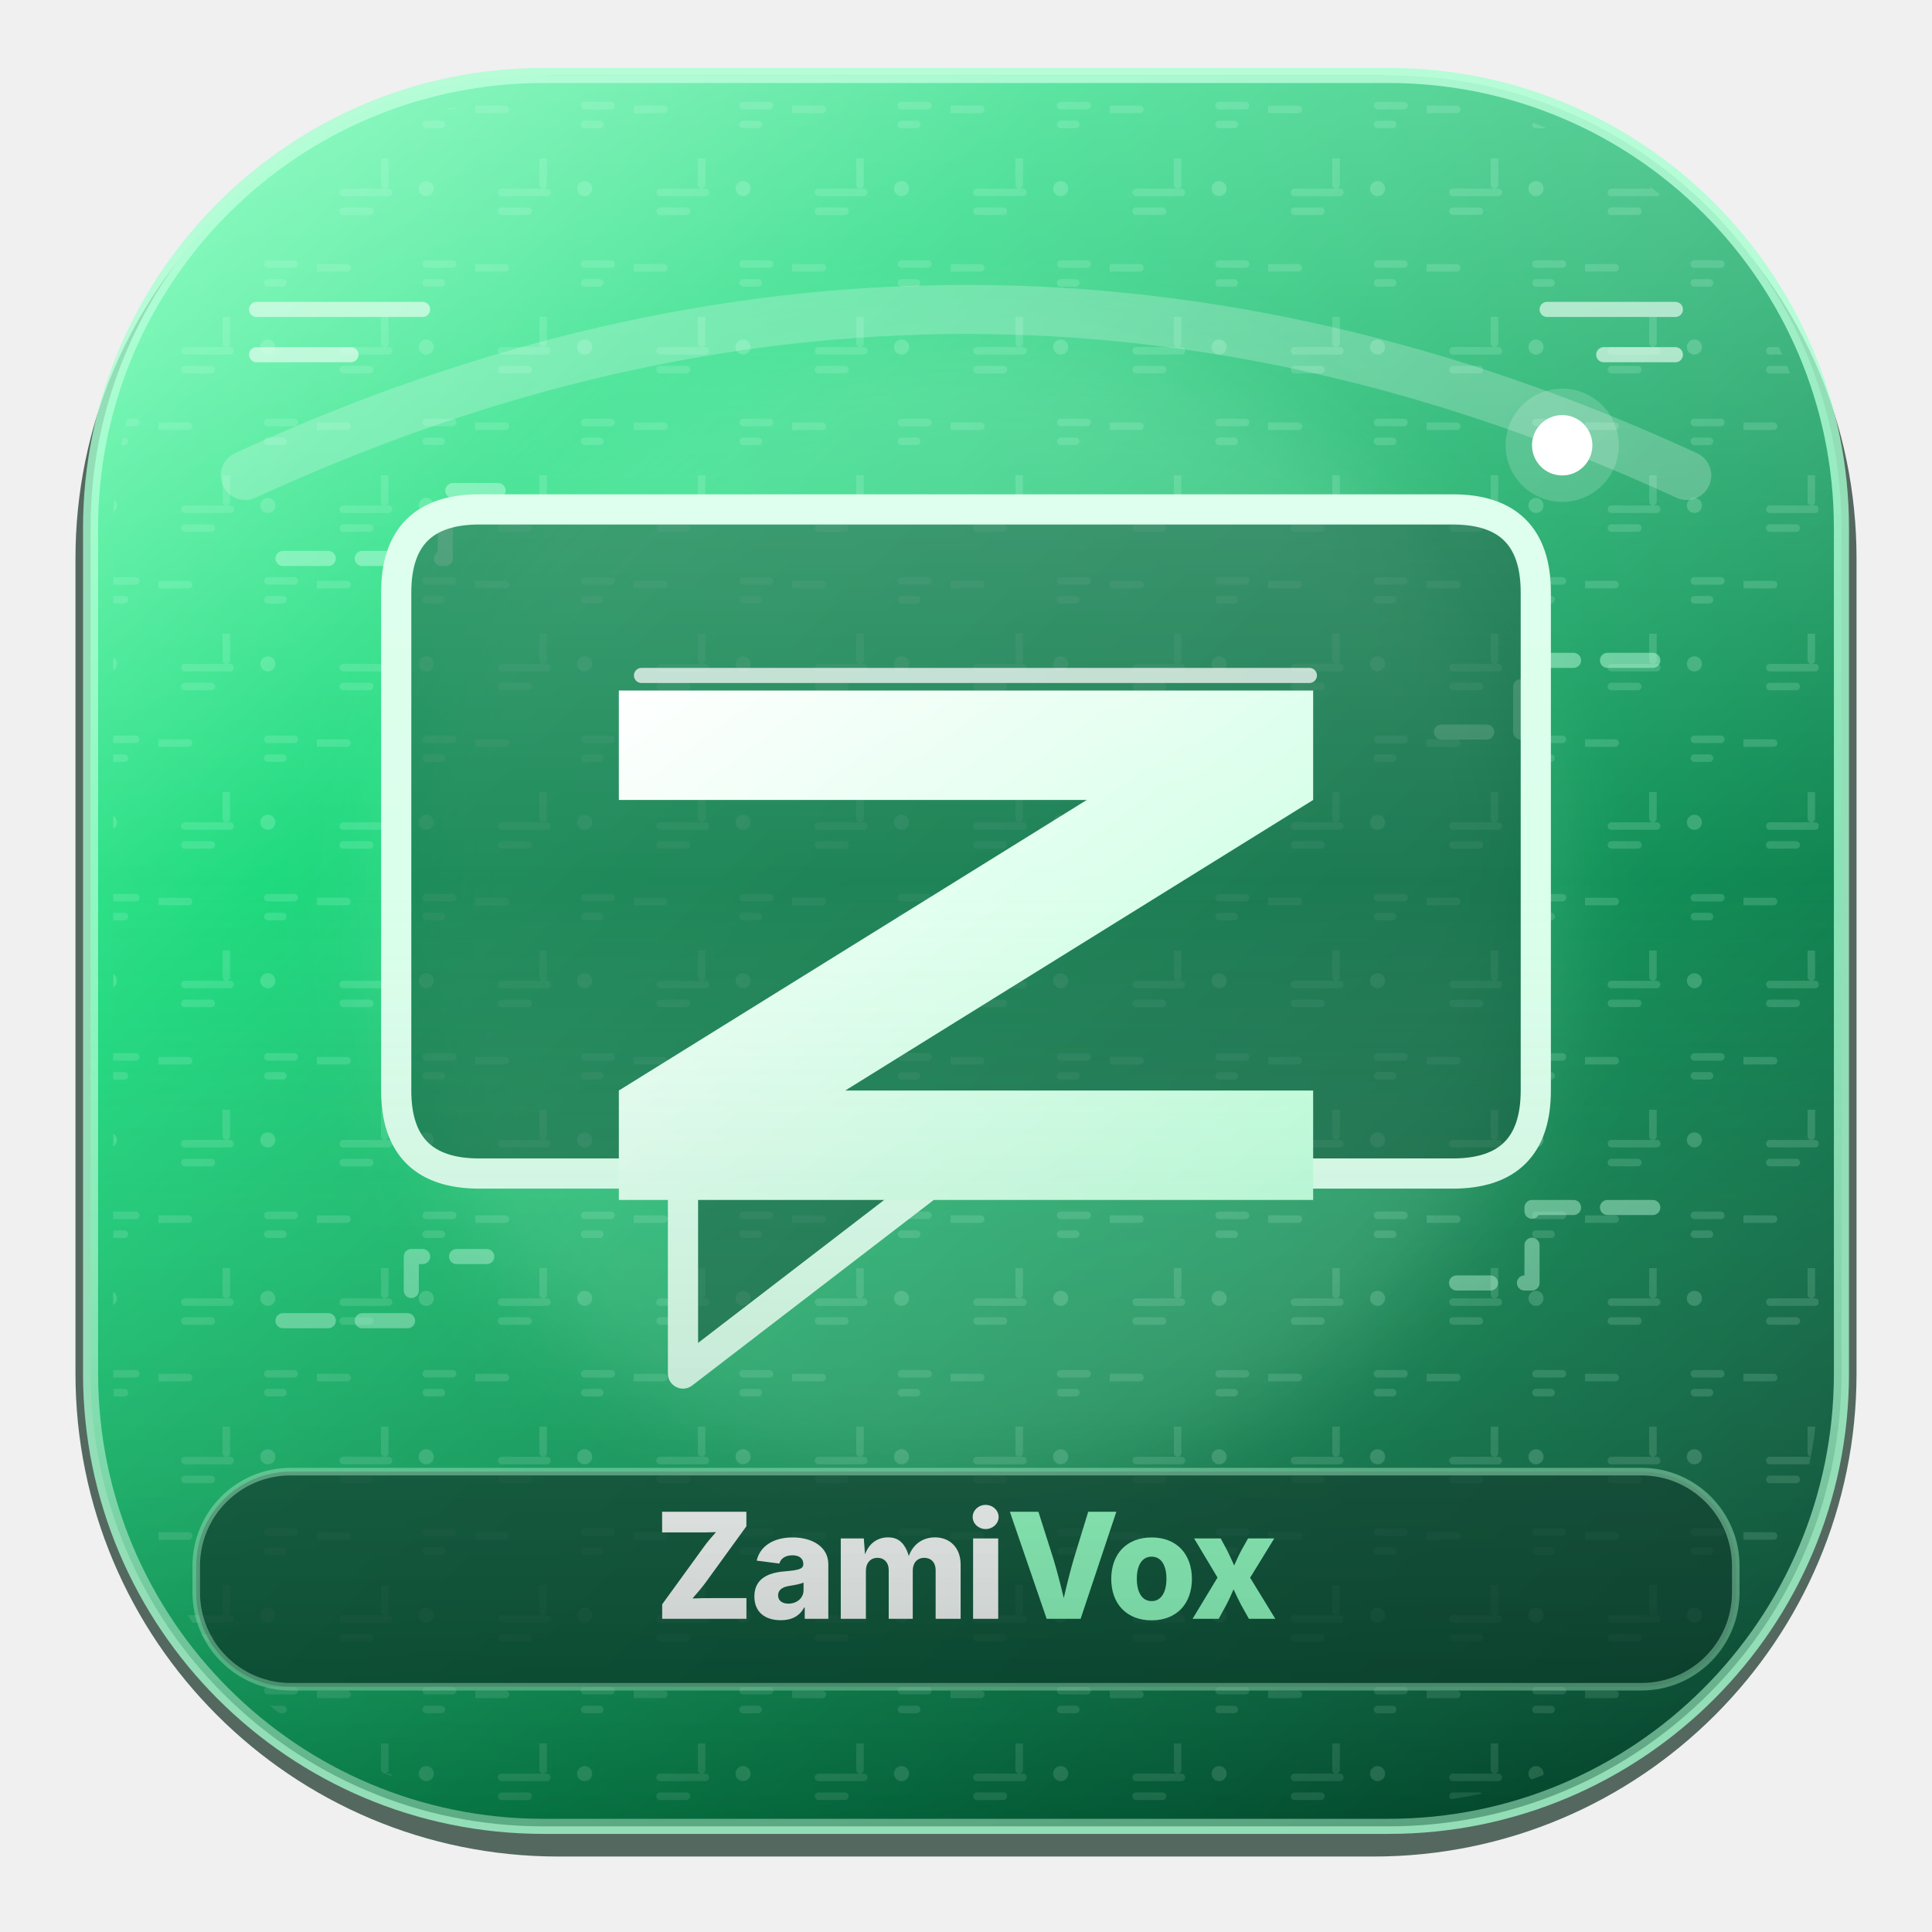
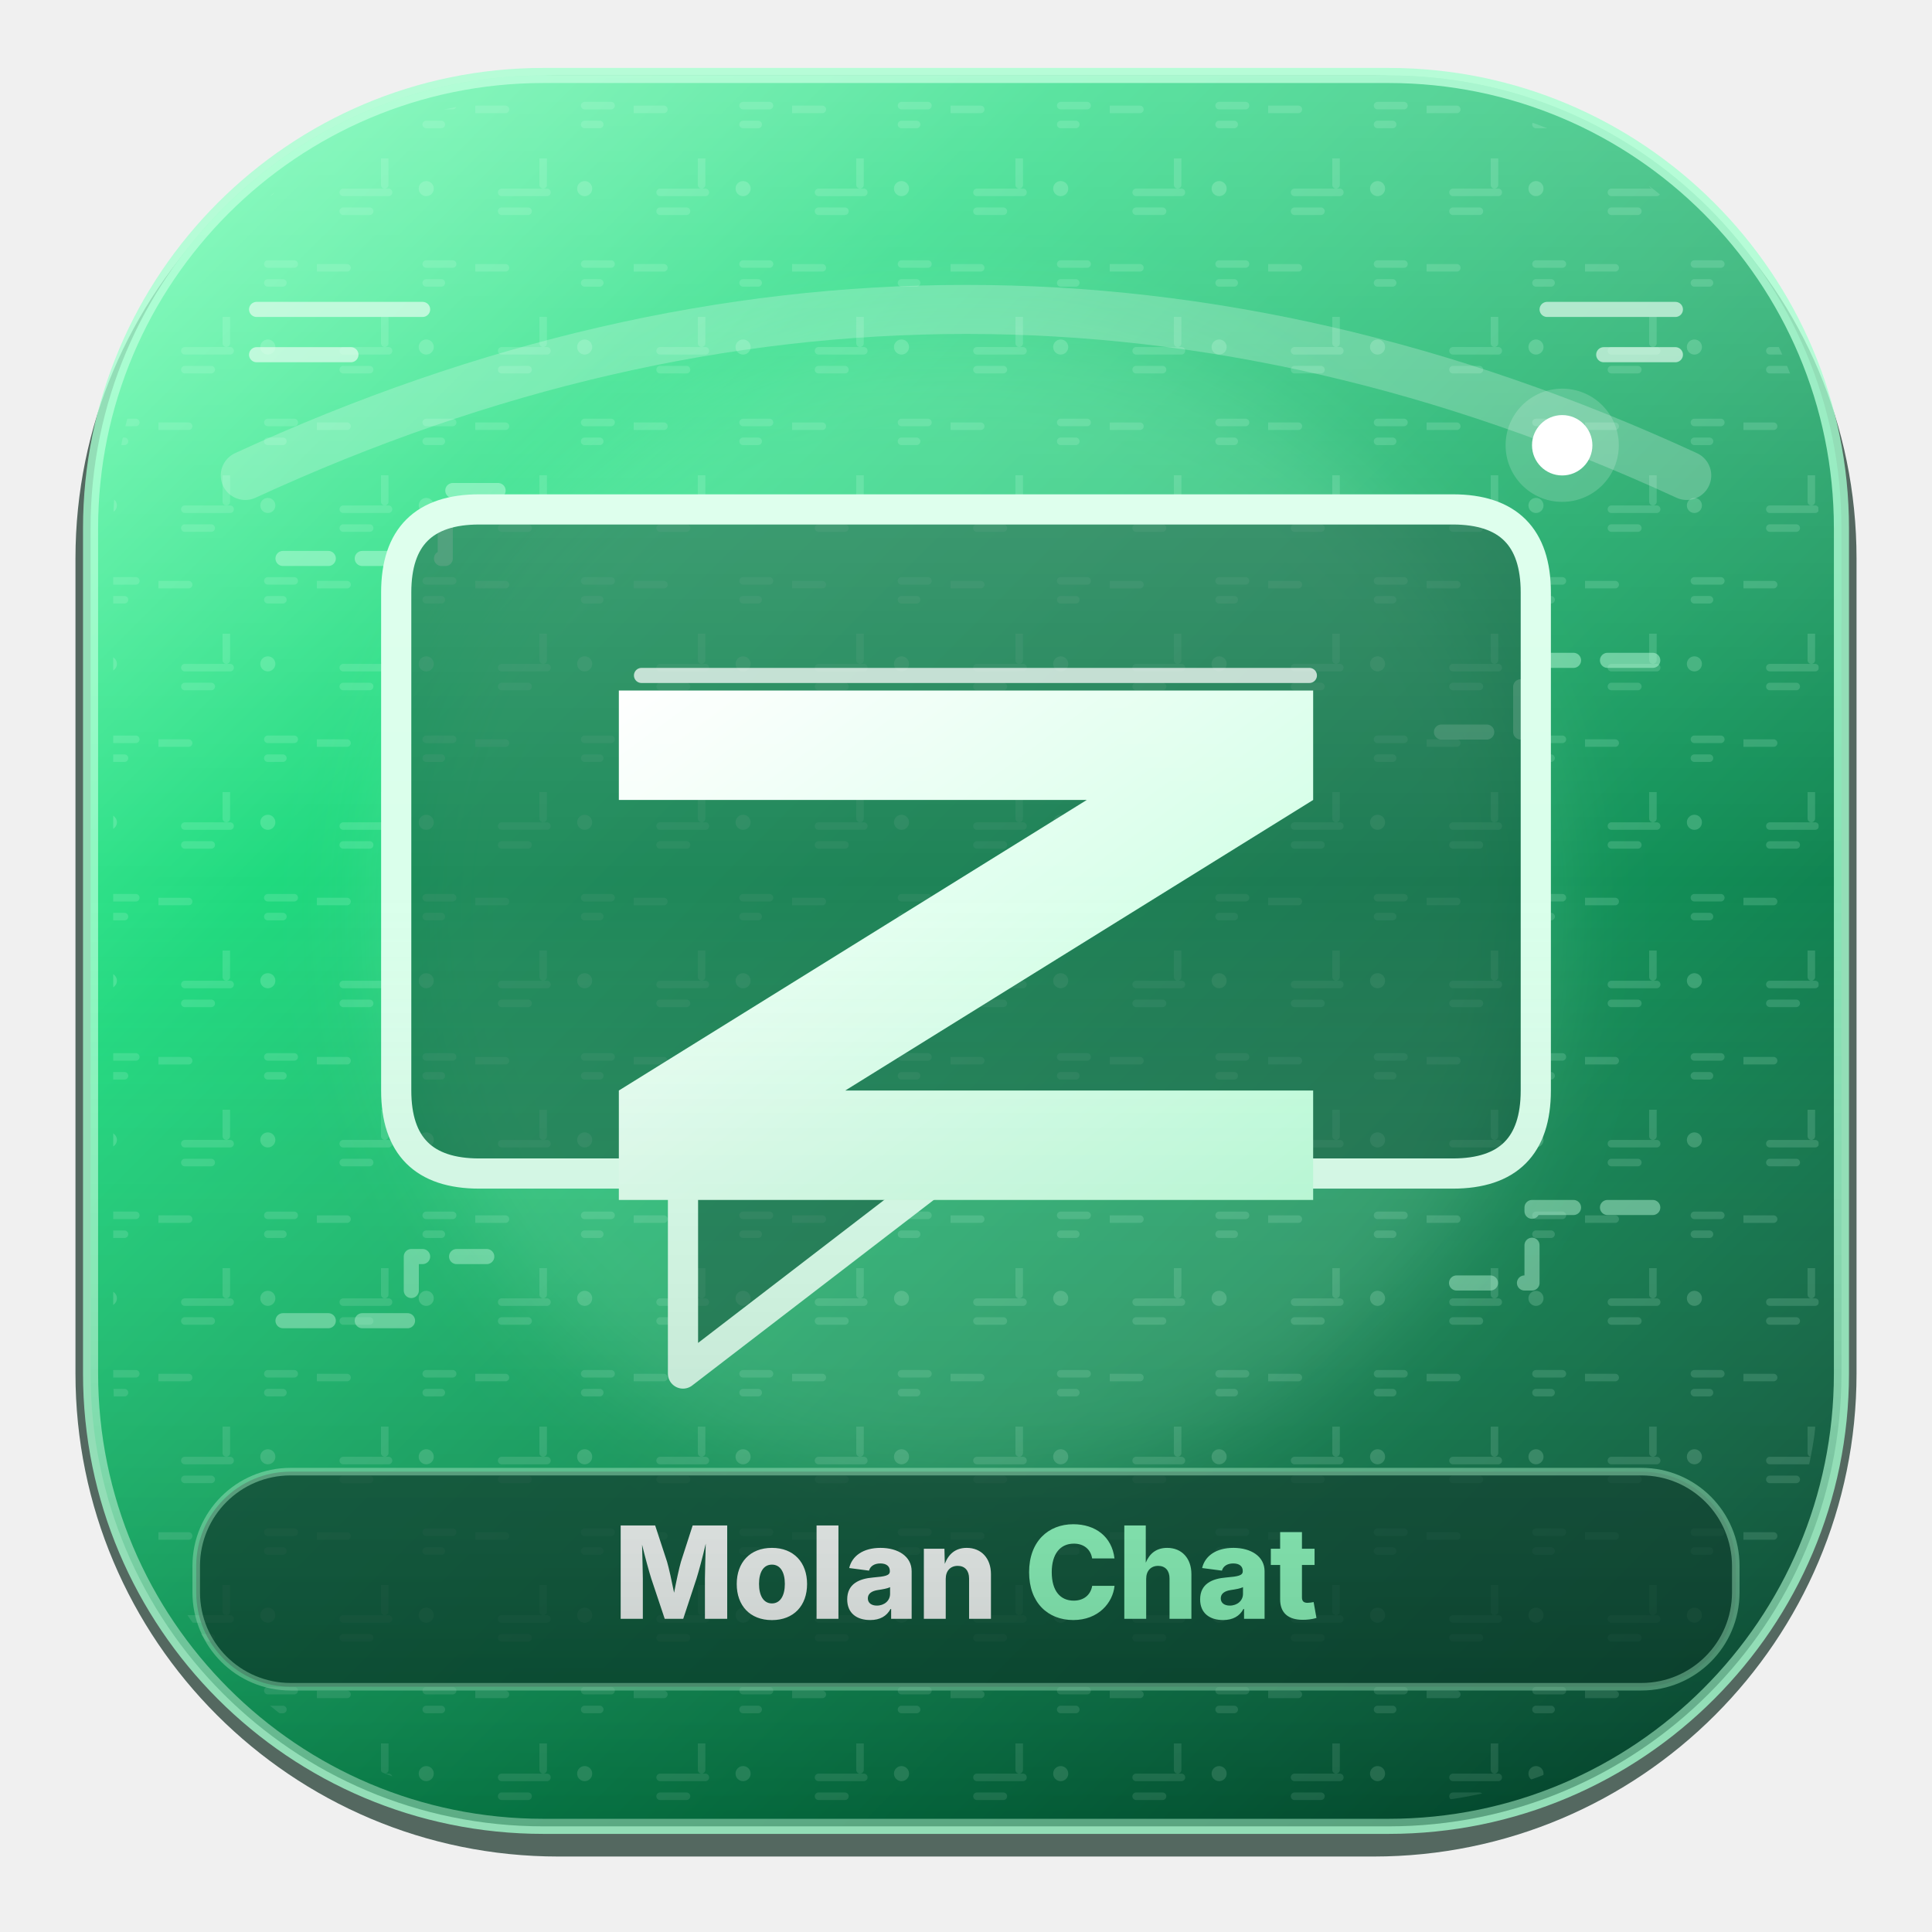
<svg xmlns="http://www.w3.org/2000/svg" viewBox="0 0 512 512" role="img" aria-labelledby="title">
  <defs>
    <linearGradient id="emerald" x1="0" y1="0" x2="1" y2="1">
      <stop stop-color="#72ffb4" />
      <stop offset=".28" stop-color="#16d879" />
      <stop offset=".68" stop-color="#07894f" />
      <stop offset="1" stop-color="#03452f" />
    </linearGradient>
    <linearGradient id="glass" x1="0" y1="0" x2="0" y2="1">
      <stop stop-color="#ffffff" stop-opacity=".3" />
      <stop offset=".46" stop-color="#ffffff" stop-opacity=".04" />
      <stop offset="1" stop-color="#001d12" stop-opacity=".3" />
    </linearGradient>
    <linearGradient id="mark" x1="0" y1="0" x2="1" y2="1">
      <stop stop-color="#ffffff" />
      <stop offset="1" stop-color="#baffd9" />
    </linearGradient>
    <style>@keyframes code-flow{to{stroke-dashoffset:-84}}@keyframes soft-pulse{0%,100%{opacity:.72}50%{opacity:1}}.circuit-flow{stroke-dasharray:12 9;animation:code-flow 9s linear infinite}.pulse{transform-box:fill-box;transform-origin:center;animation:soft-pulse 2.4s ease-in-out infinite}</style>
    <pattern id="code" width="42" height="42" patternUnits="userSpaceOnUse">
      <path d="M7 9h12M7 14h7M29 28h7M29 33h4M18 0v7M0 29h8" fill="none" stroke="#c5ffe0" stroke-opacity=".17" stroke-width="2" stroke-linecap="round" />
      <circle cx="29" cy="8" r="2" fill="#c5ffe0" fill-opacity=".22" />
    </pattern>
    <filter id="shadow" x="-30%" y="-30%" width="160%" height="160%">
      <feGaussianBlur stdDeviation="13" />
    </filter>
  </defs>
  <rect x="20" y="20" width="472" height="472" rx="128" fill="#001e13" opacity=".65" />
  <rect x="24" y="20" width="464" height="464" rx="120" fill="url(#emerald)" stroke="#a6ffd0" stroke-opacity=".78" stroke-width="4" />
  <rect x="30" y="26" width="452" height="452" rx="114" fill="url(#code)" />
  <path d="M65 126 Q256 38 447 126" fill="none" stroke="#fff" stroke-opacity=".22" stroke-width="13" stroke-linecap="round" />
  <path d="M75 148h43v-18h22M438 175h-35v19h-21M75 350h34v-17h20M438 320h-32v20h-20" class="circuit-flow" fill="none" stroke="#b8ffda" stroke-opacity=".48" stroke-width="4" stroke-linecap="round" stroke-linejoin="round" />
  <circle cx="256" cy="242" r="154" fill="#b4ffd7" opacity=".18" filter="url(#shadow)" />
  <path d="M127 135h258q22 0 22 22v132q0 22-22 22H250l-69 53v-53h-54q-22 0-22-22V157q0-22 22-22z" fill="#03482f" fill-opacity=".55" stroke="#d8ffea" stroke-width="8" stroke-linejoin="round" />
  <path d="M164 183h184v29L224 289h124v29H164v-29l124-77H164z" fill="url(#mark)" />
  <path d="M170 179h177" stroke="#ffffff" stroke-opacity=".72" stroke-width="4" stroke-linecap="round" />
  <rect x="52" y="390" width="408" height="57" rx="25" fill="#003b27" fill-opacity=".78" stroke="#adffd0" stroke-opacity=".5" stroke-width="2" />
-   <text x="256" y="429" text-anchor="middle" font-family="Inter,Arial,sans-serif" font-size="39" font-weight="800" letter-spacing="-1.1" fill="#ffffff">Zami<tspan fill="#8dffc0">Vox</tspan>
+   <text x="256" y="429" text-anchor="middle" font-family="Inter,Arial,sans-serif" font-size="34" font-weight="800" letter-spacing="-.6" fill="#ffffff">Molan <tspan fill="#8dffc0">Chat</tspan>
  </text>
  <path d="M68 82h44M68 94h25M444 82h-34M444 94h-19" stroke="#e5fff0" stroke-opacity=".65" stroke-width="4" stroke-linecap="round" />
  <circle class="pulse" cx="414" cy="118" r="8" fill="#ffffff" />
  <circle cx="414" cy="118" r="15" fill="#ffffff" opacity=".17" />
  <rect x="24" y="20" width="464" height="464" rx="120" fill="url(#glass)" />
</svg>
